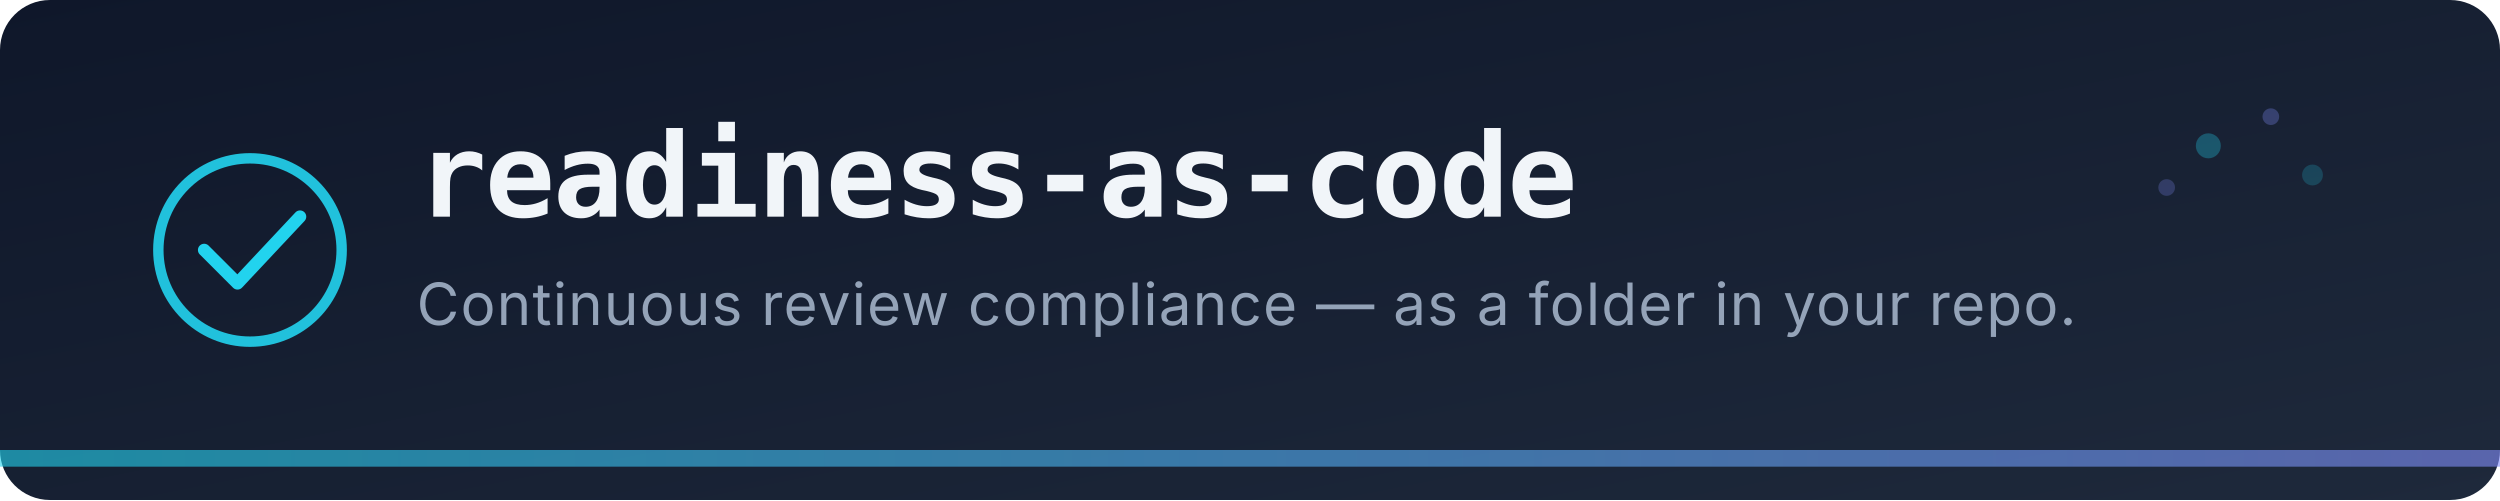
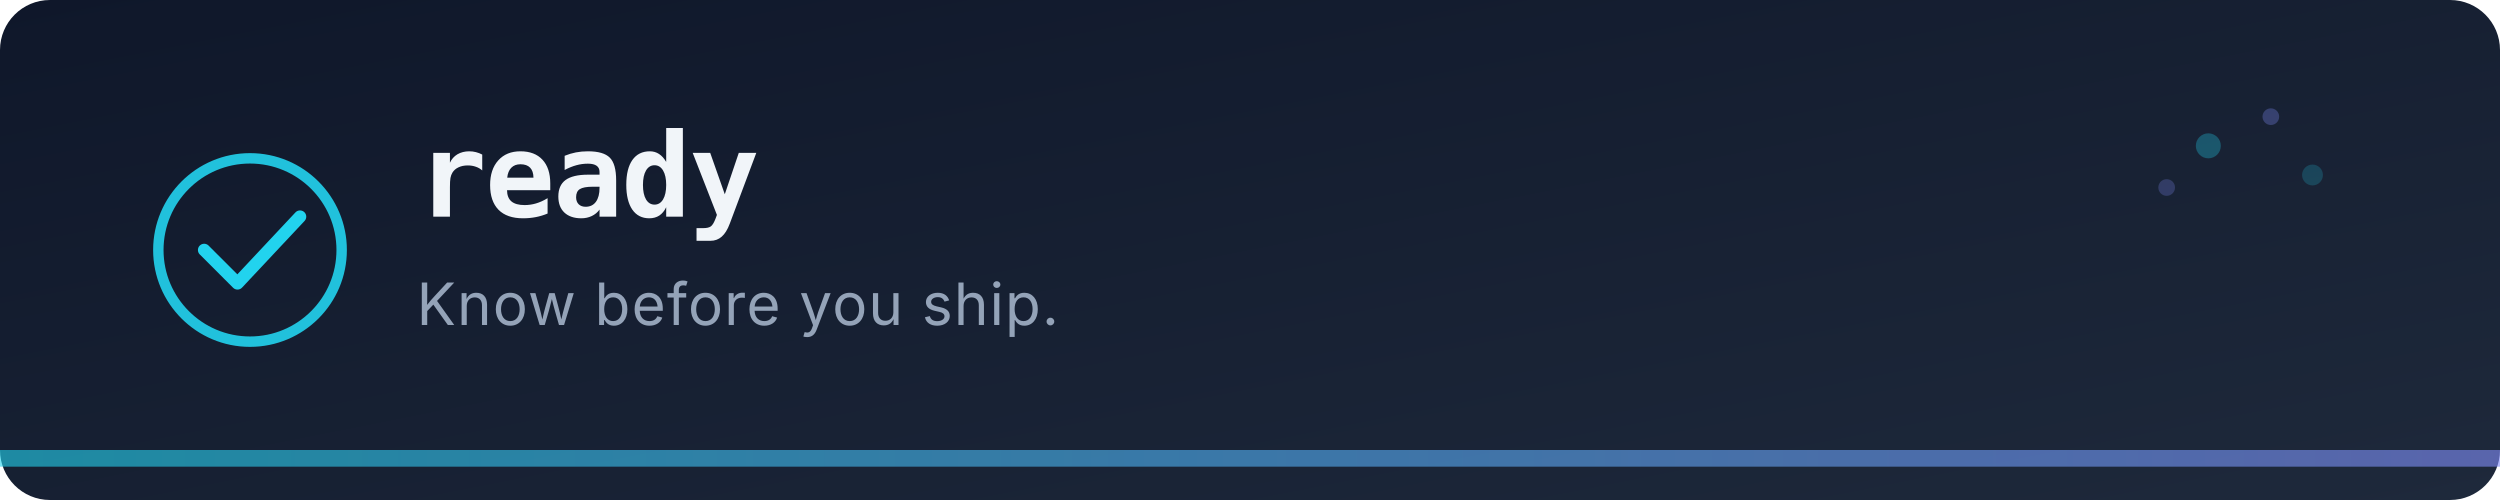
<svg xmlns="http://www.w3.org/2000/svg" viewBox="0 0 600 120">
  <defs>
    <linearGradient id="bg" x1="0%" y1="0%" x2="100%" y2="100%">
      <stop offset="0%" style="stop-color:#0f172a" />
      <stop offset="100%" style="stop-color:#1e293b" />
    </linearGradient>
    <linearGradient id="accent" x1="0%" y1="0%" x2="100%" y2="0%">
      <stop offset="0%" style="stop-color:#22d3ee" />
      <stop offset="100%" style="stop-color:#818cf8" />
    </linearGradient>
  </defs>
  <rect width="600" height="120" rx="12" fill="url(#bg)" />
  <rect x="0" y="108" width="600" height="4" rx="0" fill="url(#accent)" opacity="0.6" />
  <circle cx="60" cy="60" r="22" fill="none" stroke="#22d3ee" stroke-width="2.5" opacity="0.9" />
  <polyline points="49,60 57,68 72,52" fill="none" stroke="#22d3ee" stroke-width="3" stroke-linecap="round" stroke-linejoin="round" />
-   <text x="100" y="52" font-family="'SF Mono','Fira Code','Consolas',monospace" font-size="28" font-weight="700" fill="#f1f5f9" letter-spacing="-0.5">readiness-as-code</text>
-   <text x="100" y="78" font-family="'SF Pro Display','Segoe UI','Helvetica Neue',sans-serif" font-size="14" fill="#94a3b8" letter-spacing="0.3">Continuous review compliance — as a folder in your repo.</text>
+   <text x="100" y="52" font-family="'SF Mono','Fira Code','Consolas',monospace" font-size="28" font-weight="700" fill="#f1f5f9" letter-spacing="-0.5">ready</text>
+   <text x="100" y="78" font-family="'SF Pro Display','Segoe UI','Helvetica Neue',sans-serif" font-size="14" fill="#94a3b8" letter-spacing="0.3">Know before you ship.</text>
  <circle cx="530" cy="35" r="3" fill="#22d3ee" opacity="0.3" />
  <circle cx="545" cy="28" r="2" fill="#818cf8" opacity="0.3" />
  <circle cx="555" cy="42" r="2.5" fill="#22d3ee" opacity="0.2" />
  <circle cx="520" cy="45" r="2" fill="#818cf8" opacity="0.25" />
</svg>
